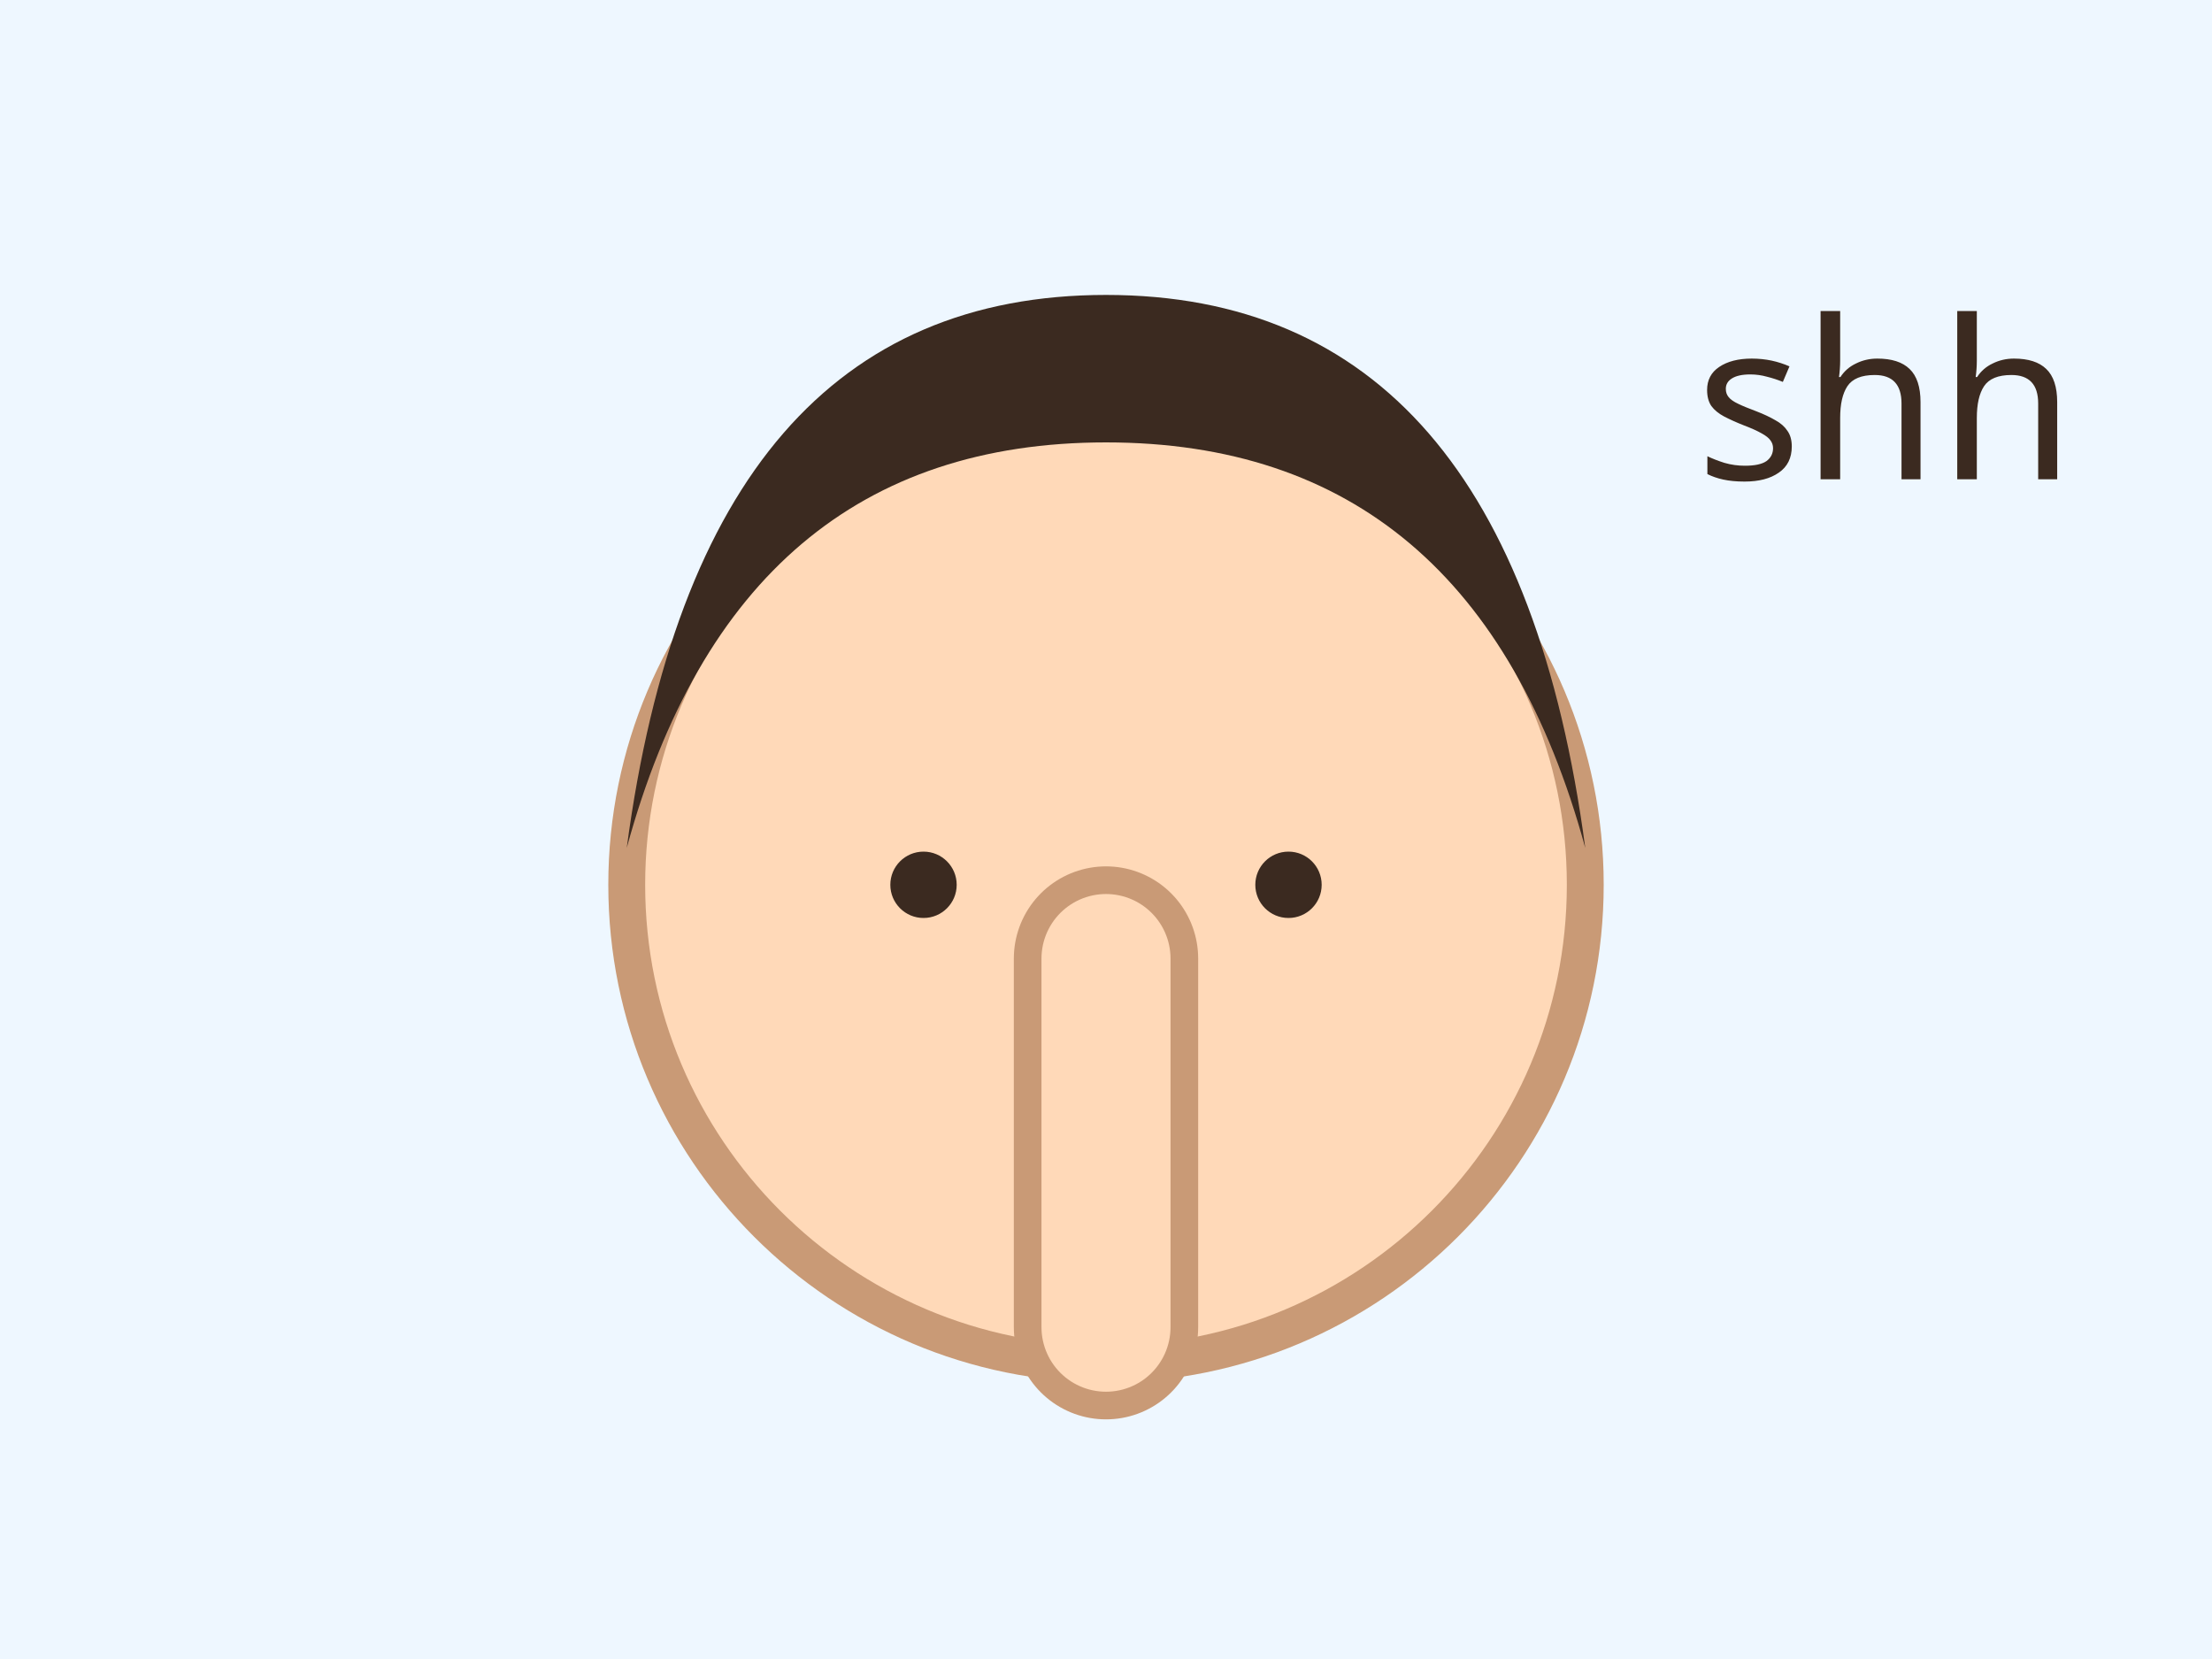
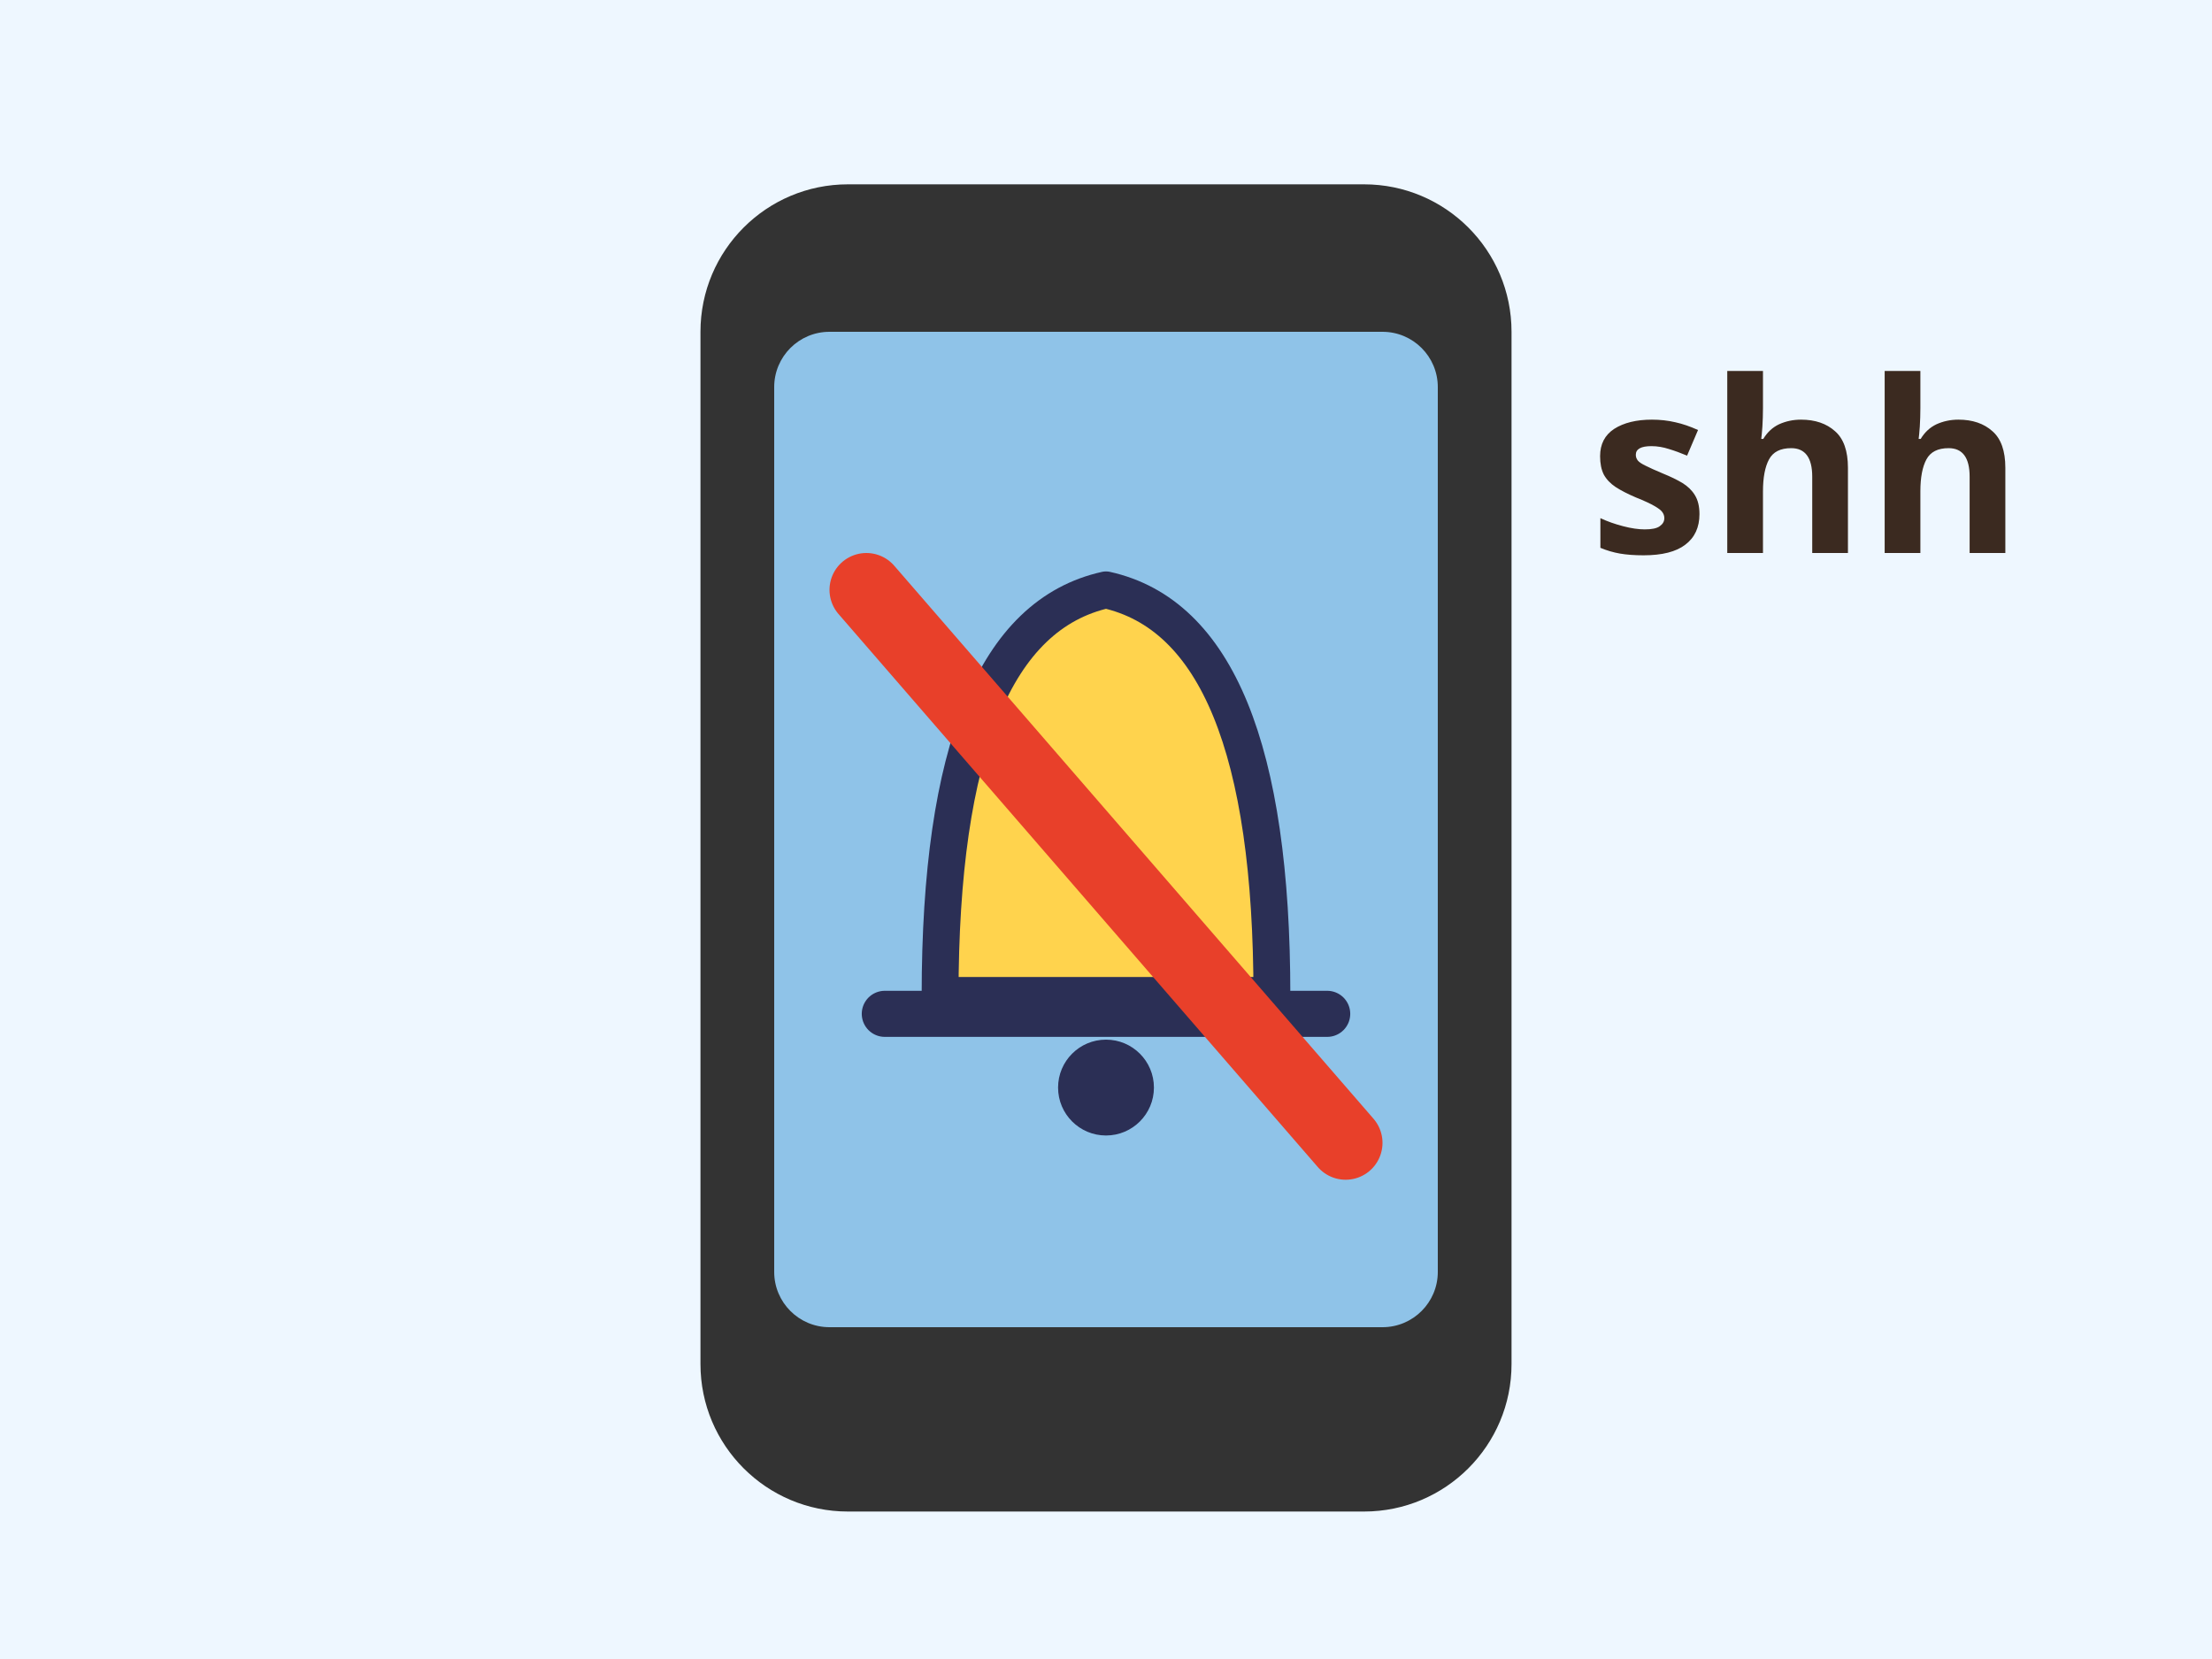
- <svg xmlns="http://www.w3.org/2000/svg" viewBox="0 0 120 90" role="img" aria-label="A face with a finger on the lips: shhh">
+ <svg xmlns="http://www.w3.org/2000/svg" viewBox="0 0 120 90" role="img" aria-label="A phone in silent mode: a bell with a line across it, and the word shh">
  <rect width="120" height="90" fill="#eef7ff" />
-   <circle cx="60" cy="48" r="26" fill="#ffd9b8" stroke="#c99a76" stroke-width="2" />
-   <path d="M34 46 Q38 16 60 16 Q82 16 86 46 Q80 24 60 24 Q40 24 34 46Z" fill="#3b2a20" />
-   <circle cx="50.1" cy="48" r="1.8" fill="#3b2a20" />
-   <circle cx="69.9" cy="48" r="1.8" fill="#3b2a20" />
-   <circle cx="60" cy="61.0" r="2" fill="#3b2a20" />
-   <path d="M60 52 L60 72" stroke="#c99a76" stroke-width="10" stroke-linecap="round" />
-   <path d="M60 52 L60 72" stroke="#ffd9b8" stroke-width="7" stroke-linecap="round" />
-   <text x="92" y="26" font-size="12" font-family="sans-serif" fill="#3b2a20">shh</text>
+   <rect x="38" y="10" width="44" height="72" rx="8" fill="#333" />
+   <rect x="42" y="18" width="36" height="54" rx="3" fill="#8fc3e8" />
+   <path d="M51 54 Q51 34 60 32 Q69 34 69 54 Z" fill="#ffd34d" stroke="#2b2f55" stroke-width="2" stroke-linejoin="round" />
+   <path d="M48 55 H72" stroke="#2b2f55" stroke-width="2.5" stroke-linecap="round" />
+   <circle cx="60" cy="59" r="2.6" fill="#2b2f55" />
+   <path d="M47 32 L73 62" stroke="#e8402a" stroke-width="4" stroke-linecap="round" />
+   <text x="98" y="30" font-size="13" font-family="sans-serif" font-weight="700" text-anchor="middle" fill="#3b2a20">shh</text>
</svg>
